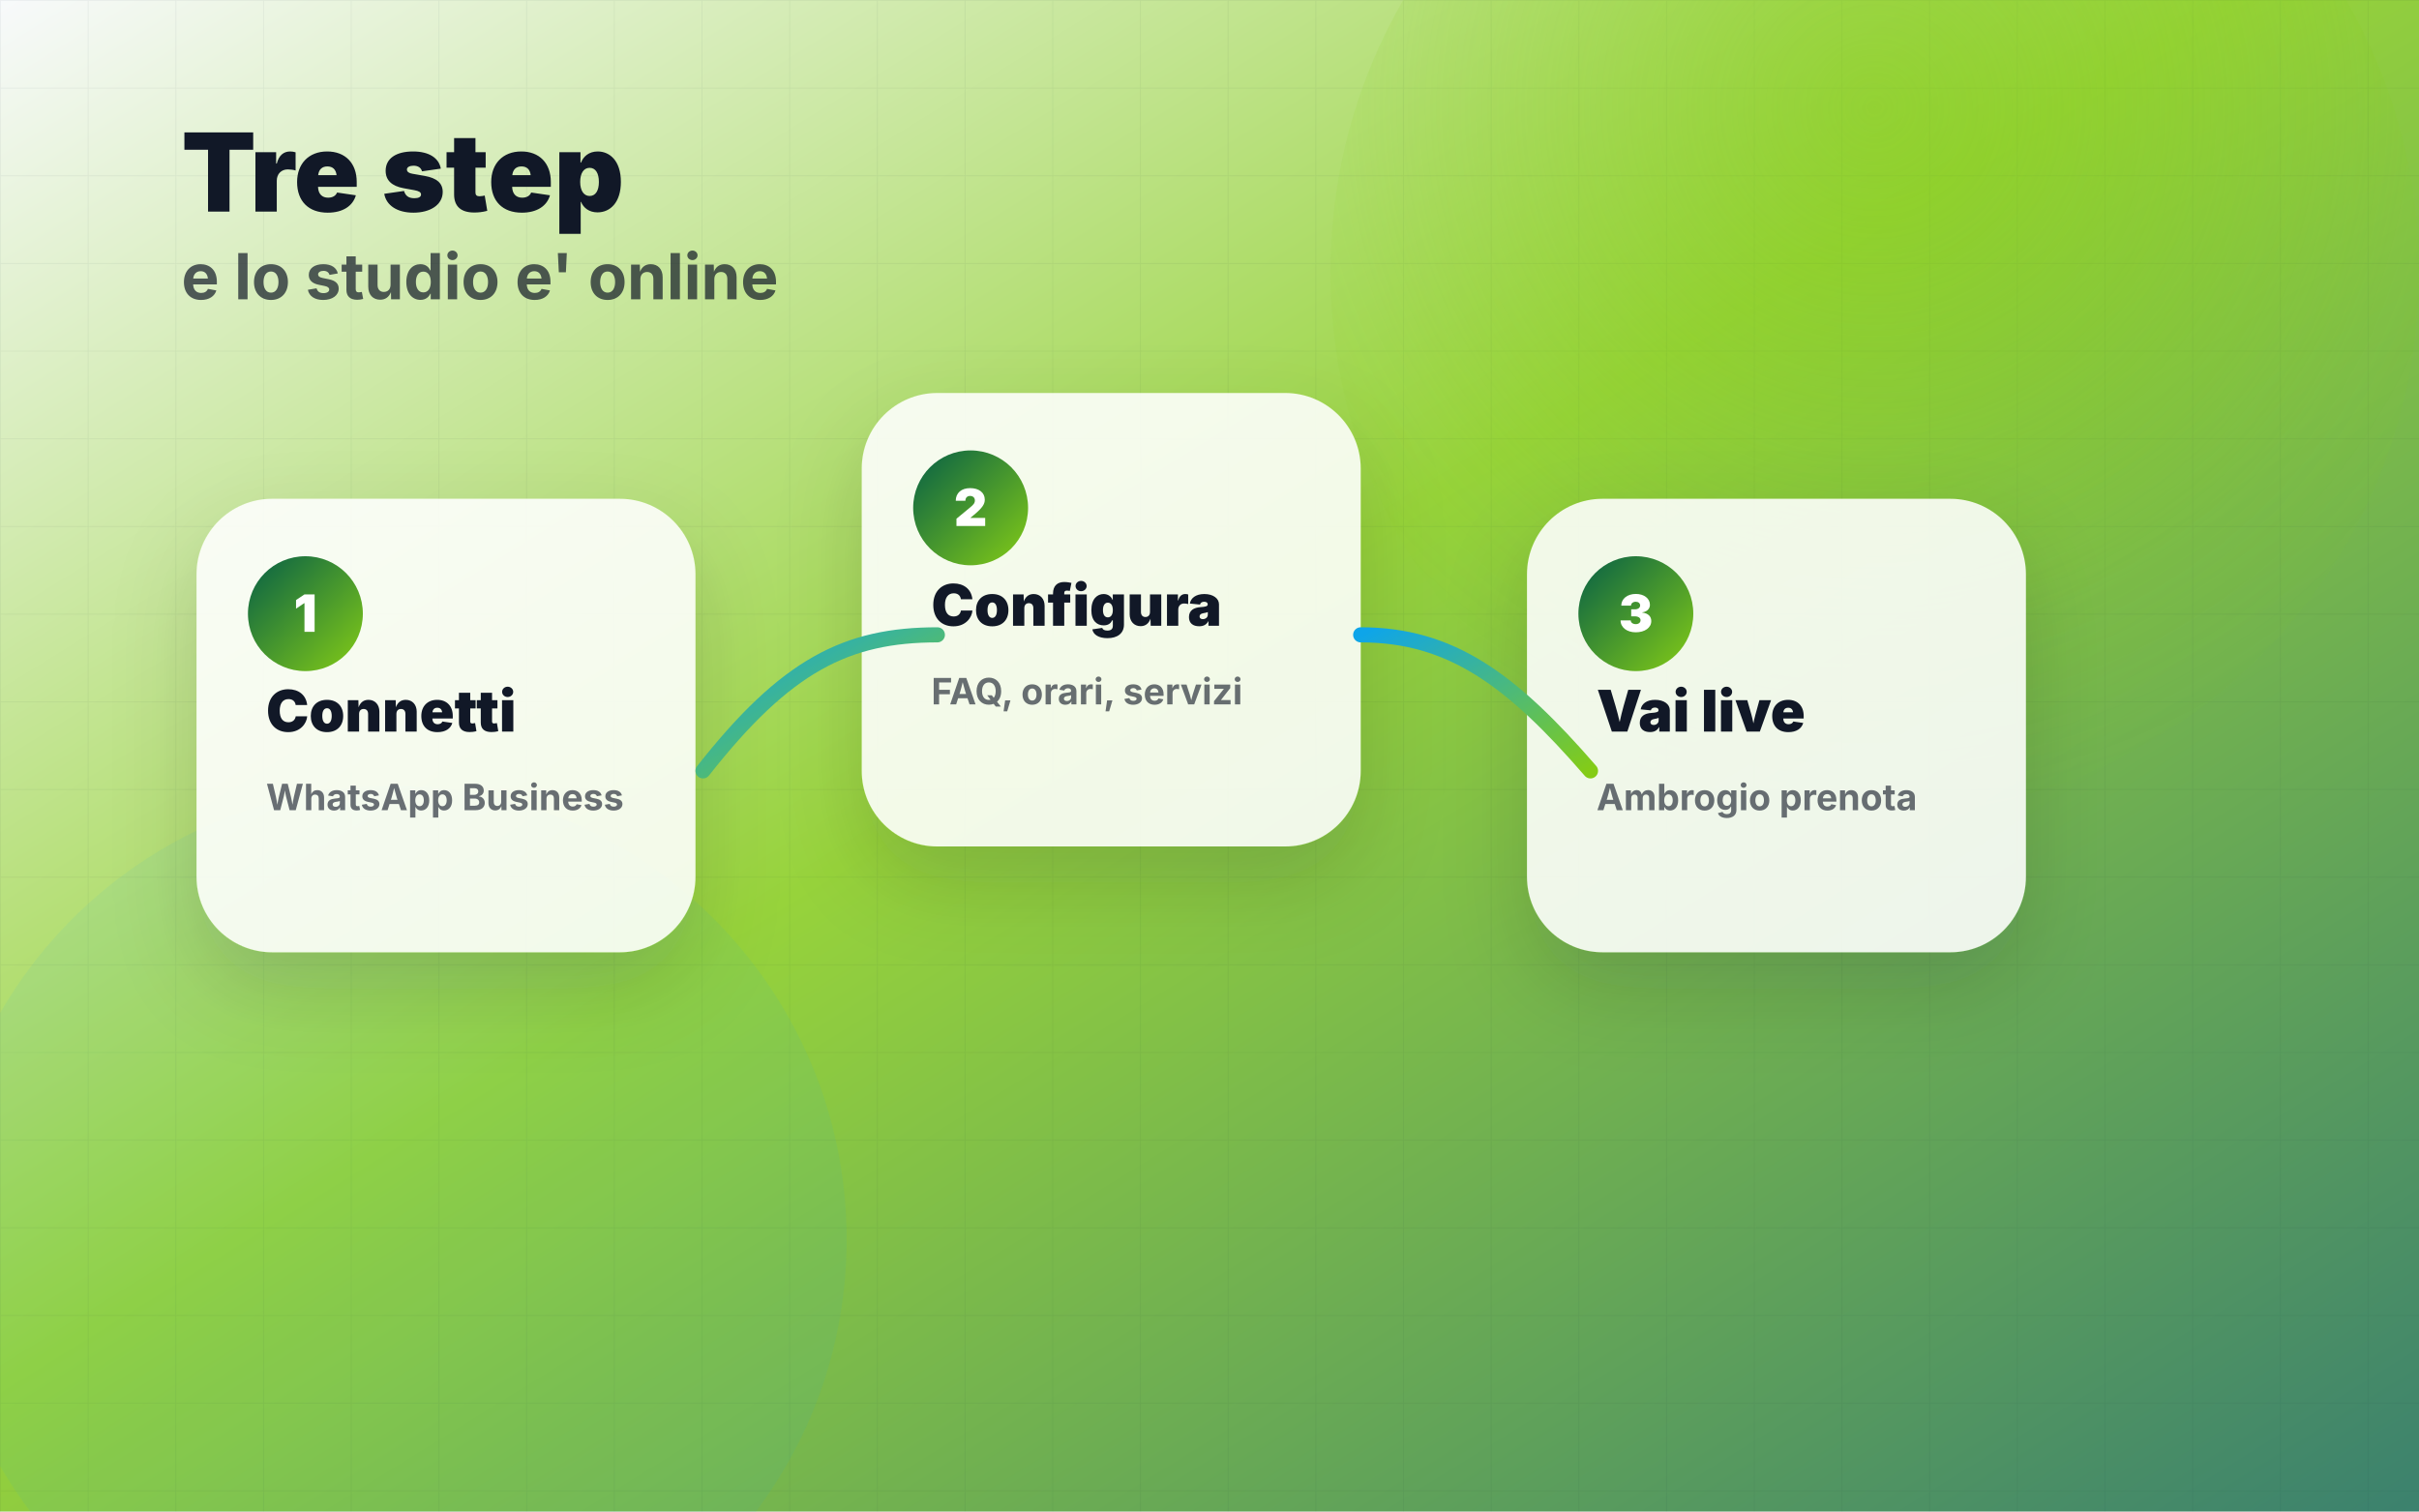
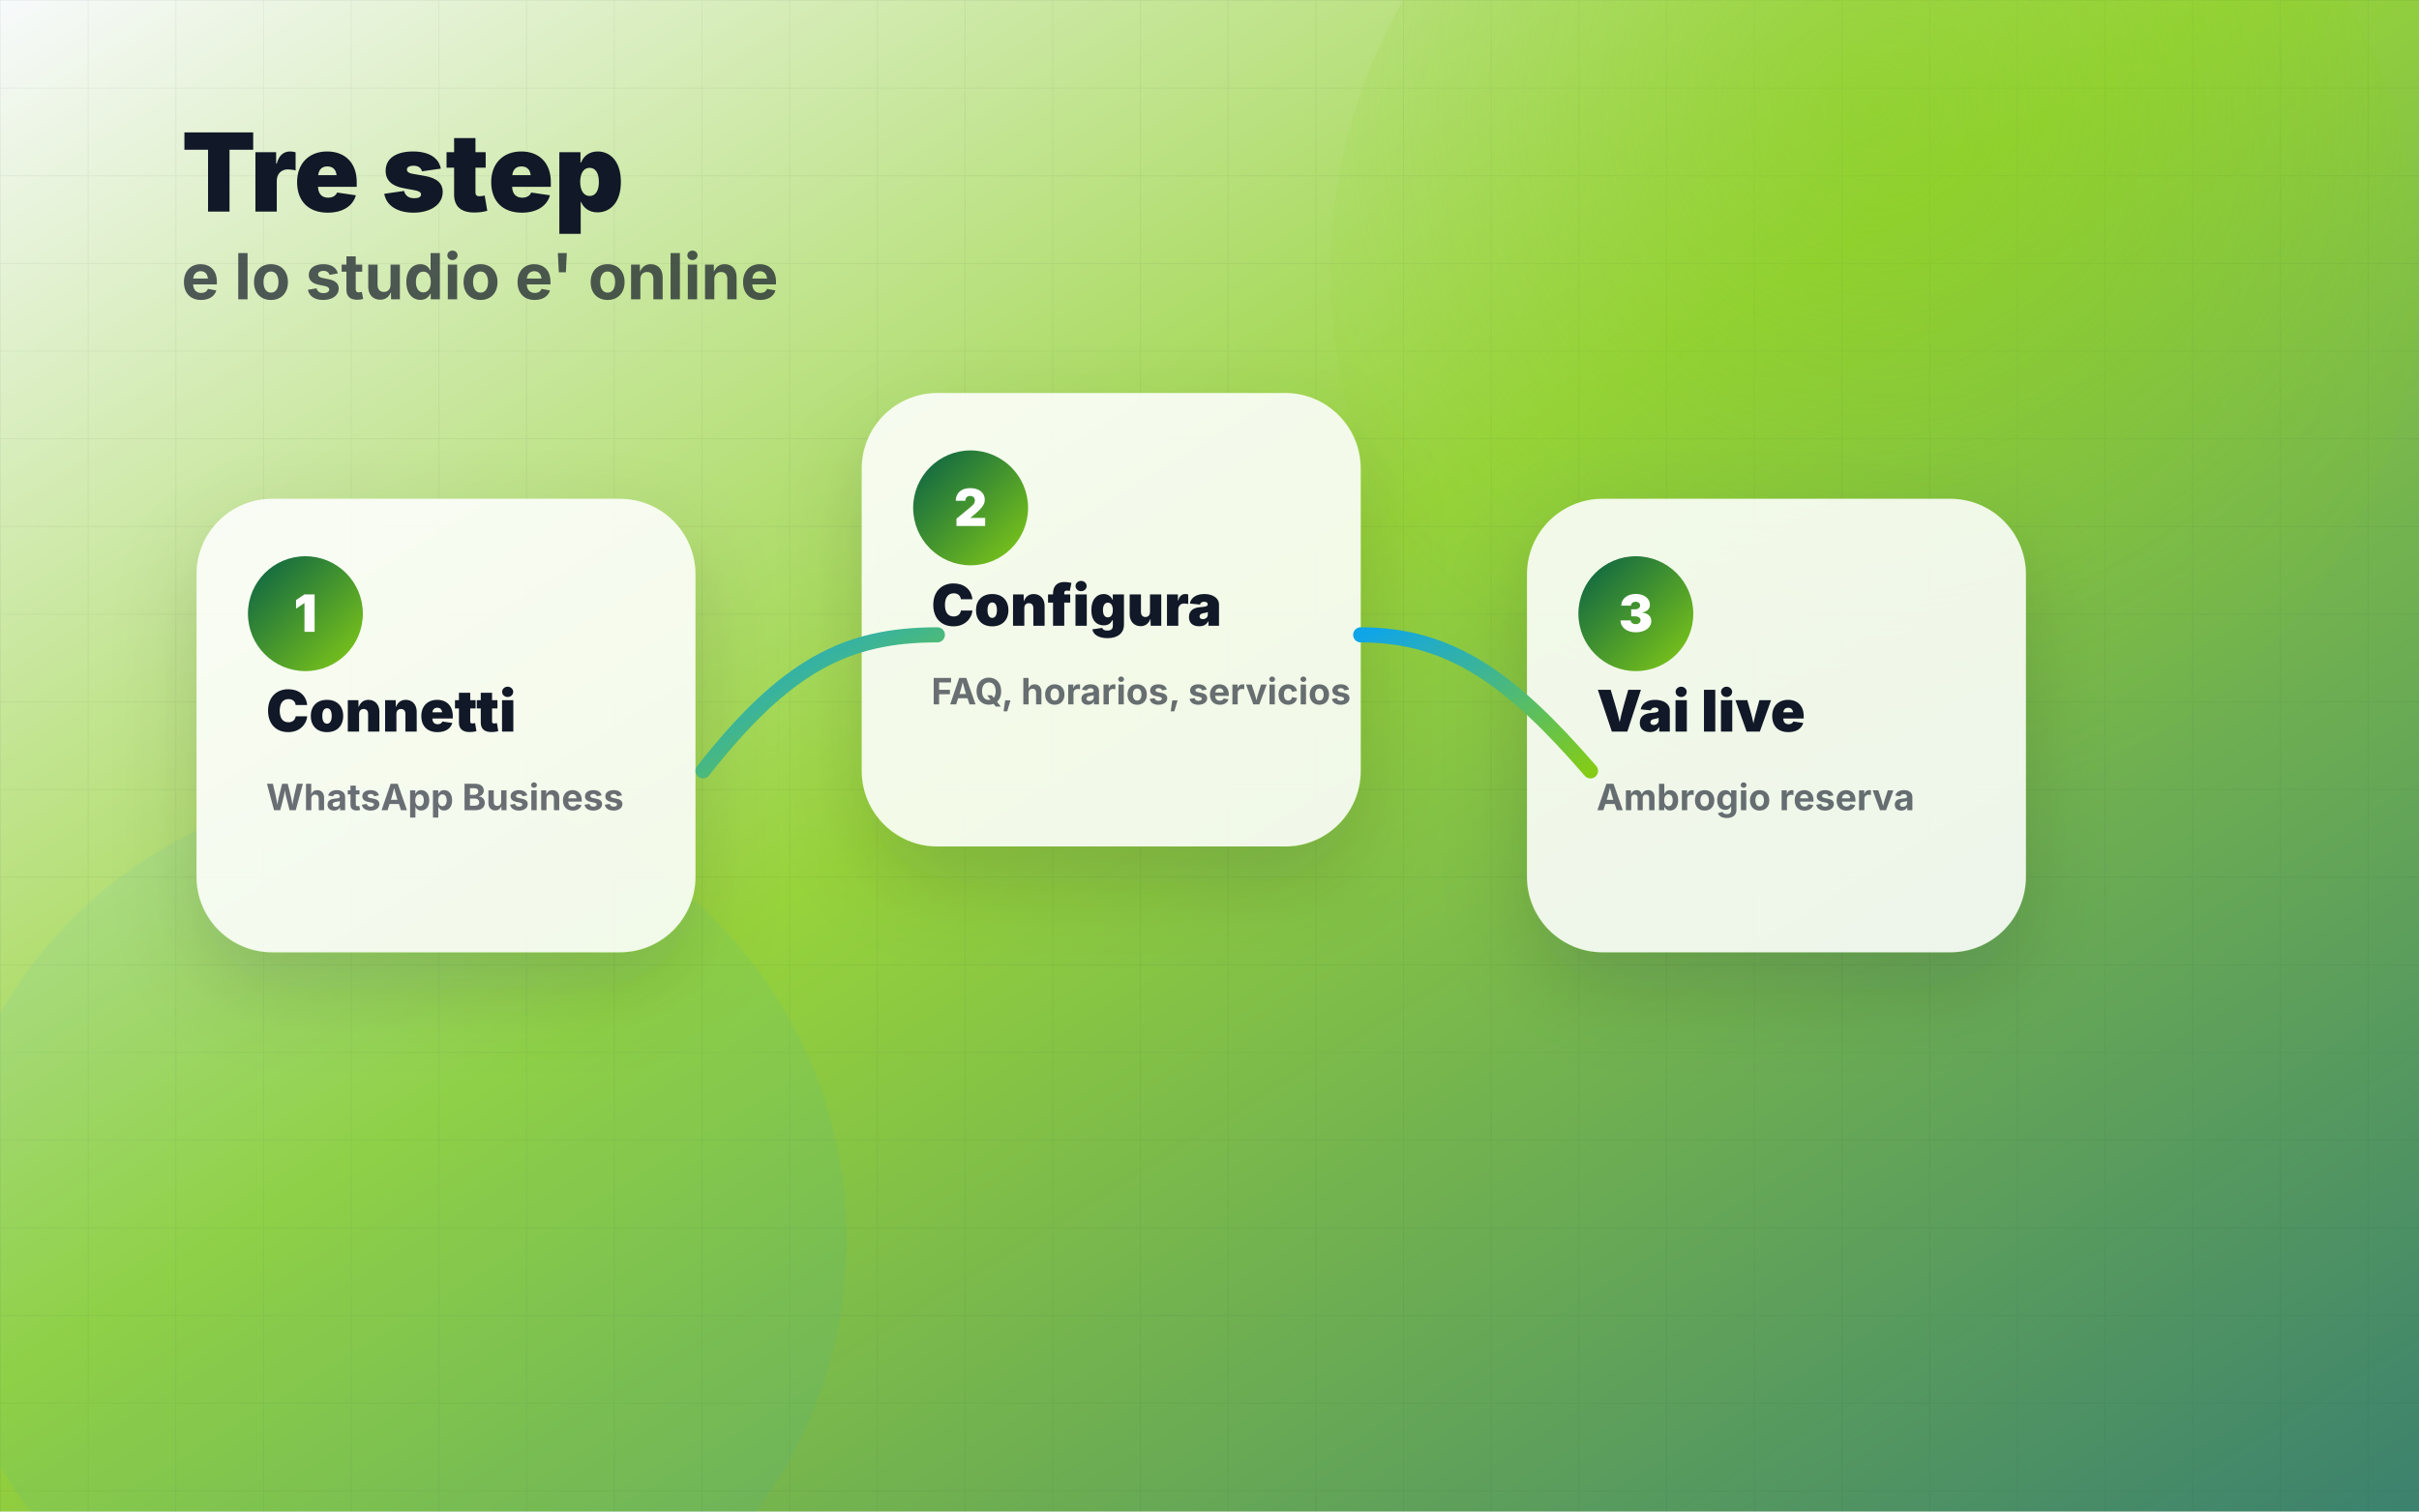
<svg xmlns="http://www.w3.org/2000/svg" width="1600" height="1000" viewBox="0 0 1600 1000" role="img" aria-labelledby="title-a12 desc-a12">
  <defs>
    <linearGradient id="bg-a12" x1="0" y1="0" x2="1" y2="1">
      <stop offset="0%" stop-color="#f8fafc" />
      <stop offset="46%" stop-color="#97d33b" />
      <stop offset="100%" stop-color="#3b816e" />
    </linearGradient>
    <linearGradient id="primary-a12" x1="0" y1="0" x2="1" y2="1">
      <stop offset="0%" stop-color="#065f46" />
      <stop offset="100%" stop-color="#84cc16" />
    </linearGradient>
    <linearGradient id="accent-a12" x1="0" y1="0" x2="1" y2="1">
      <stop offset="0%" stop-color="#0ea5e9" />
      <stop offset="100%" stop-color="#84cc16" />
    </linearGradient>
    <radialGradient id="glow-a12" cx="50%" cy="35%" r="70%">
      <stop offset="0%" stop-color="#84cc16" stop-opacity=".45" />
      <stop offset="70%" stop-color="#84cc16" stop-opacity=".08" />
      <stop offset="100%" stop-color="#84cc16" stop-opacity="0" />
    </radialGradient>
    <filter id="softShadow-a12" x="-20%" y="-20%" width="140%" height="150%">
      <feDropShadow dx="0" dy="24" stdDeviation="28" flood-color="#0f172a" flood-opacity=".16" />
    </filter>
    <filter id="smallShadow-a12" x="-20%" y="-20%" width="140%" height="150%">
      <feDropShadow dx="0" dy="10" stdDeviation="12" flood-color="#0f172a" flood-opacity=".12" />
    </filter>
    <pattern id="grid-a12" width="58" height="58" patternUnits="userSpaceOnUse">
      <path d="M 58 0 L 0 0 0 58" fill="none" stroke="#0f172a" stroke-opacity=".055" stroke-width="1" />
    </pattern>
    <pattern id="dots-a12" width="34" height="34" patternUnits="userSpaceOnUse">
      <circle cx="4" cy="4" r="2" fill="#0f172a" opacity=".06" />
    </pattern>
    <clipPath id="phoneClip-a12">
      <rect x="0" y="0" width="360" height="700" rx="48" />
    </clipPath>
  </defs>
  <rect width="1600" height="1000" fill="url(#bg-a12)" />
  <rect width="1600" height="1000" fill="url(#grid-a12)" />
  <circle cx="1240" cy="180" r="360" fill="url(#glow-a12)" />
  <circle cx="260" cy="820" r="300" fill="#0ea5e9" opacity=".07" />
  <g font-family="Inter, ui-sans-serif, system-ui, -apple-system, BlinkMacSystemFont, 'Segoe UI', sans-serif">
    <text x="120" y="140" fill="#111827" font-size="72" font-weight="880" opacity="1">Tre step</text>
    <text x="120" y="198" fill="#111827" font-size="42" font-weight="730" opacity="0.7">e lo studio e' online</text>
    <g transform="translate(130 330)">
      <rect x="0" y="0" width="330" height="300" rx="50" fill="#fff" opacity=".88" filter="url(#softShadow-a12)" />
      <circle cx="72" cy="76" r="38" fill="url(#primary-a12)" />
      <text x="72" y="88" text-anchor="middle" fill="#fff" font-size="34" font-weight="900">1</text>
      <text x="46" y="154" fill="#111827" font-size="38" font-weight="850" opacity="1">Connetti</text>
      <text x="46" y="206" fill="#111827" font-size="24" font-weight="700" opacity="0.62">WhatsApp Business</text>
    </g>
    <g transform="translate(570 260)">
      <rect x="0" y="0" width="330" height="300" rx="50" fill="#fff" opacity=".88" filter="url(#softShadow-a12)" />
      <circle cx="72" cy="76" r="38" fill="url(#primary-a12)" />
      <text x="72" y="88" text-anchor="middle" fill="#fff" font-size="34" font-weight="900">2</text>
      <text x="46" y="154" fill="#111827" font-size="38" font-weight="850" opacity="1">Configura</text>
-       <text x="46" y="206" fill="#111827" font-size="24" font-weight="700" opacity="0.62">FAQ, orari, servizi</text>
+       <text x="46" y="206" fill="#111827" font-size="24" font-weight="700" opacity="0.62">FAQ, horarios, servicios</text>
    </g>
    <g transform="translate(1010 330)">
      <rect x="0" y="0" width="330" height="300" rx="50" fill="#fff" opacity=".88" filter="url(#softShadow-a12)" />
      <circle cx="72" cy="76" r="38" fill="url(#primary-a12)" />
      <text x="72" y="88" text-anchor="middle" fill="#fff" font-size="34" font-weight="900">3</text>
      <text x="46" y="154" fill="#111827" font-size="38" font-weight="850" opacity="1">Vai live</text>
-       <text x="46" y="206" fill="#111827" font-size="24" font-weight="700" opacity="0.62">Ambrogio prenota</text>
+       <text x="46" y="206" fill="#111827" font-size="24" font-weight="700" opacity="0.62">Ambrogio reserva</text>
    </g>
    <path d="M465 510 C520 440 560 420 620 420" stroke="url(#accent-a12)" stroke-width="10" fill="none" stroke-linecap="round" />
    <path d="M900 420 C960 420 1000 450 1052 510" stroke="url(#accent-a12)" stroke-width="10" fill="none" stroke-linecap="round" />
  </g>
</svg>
